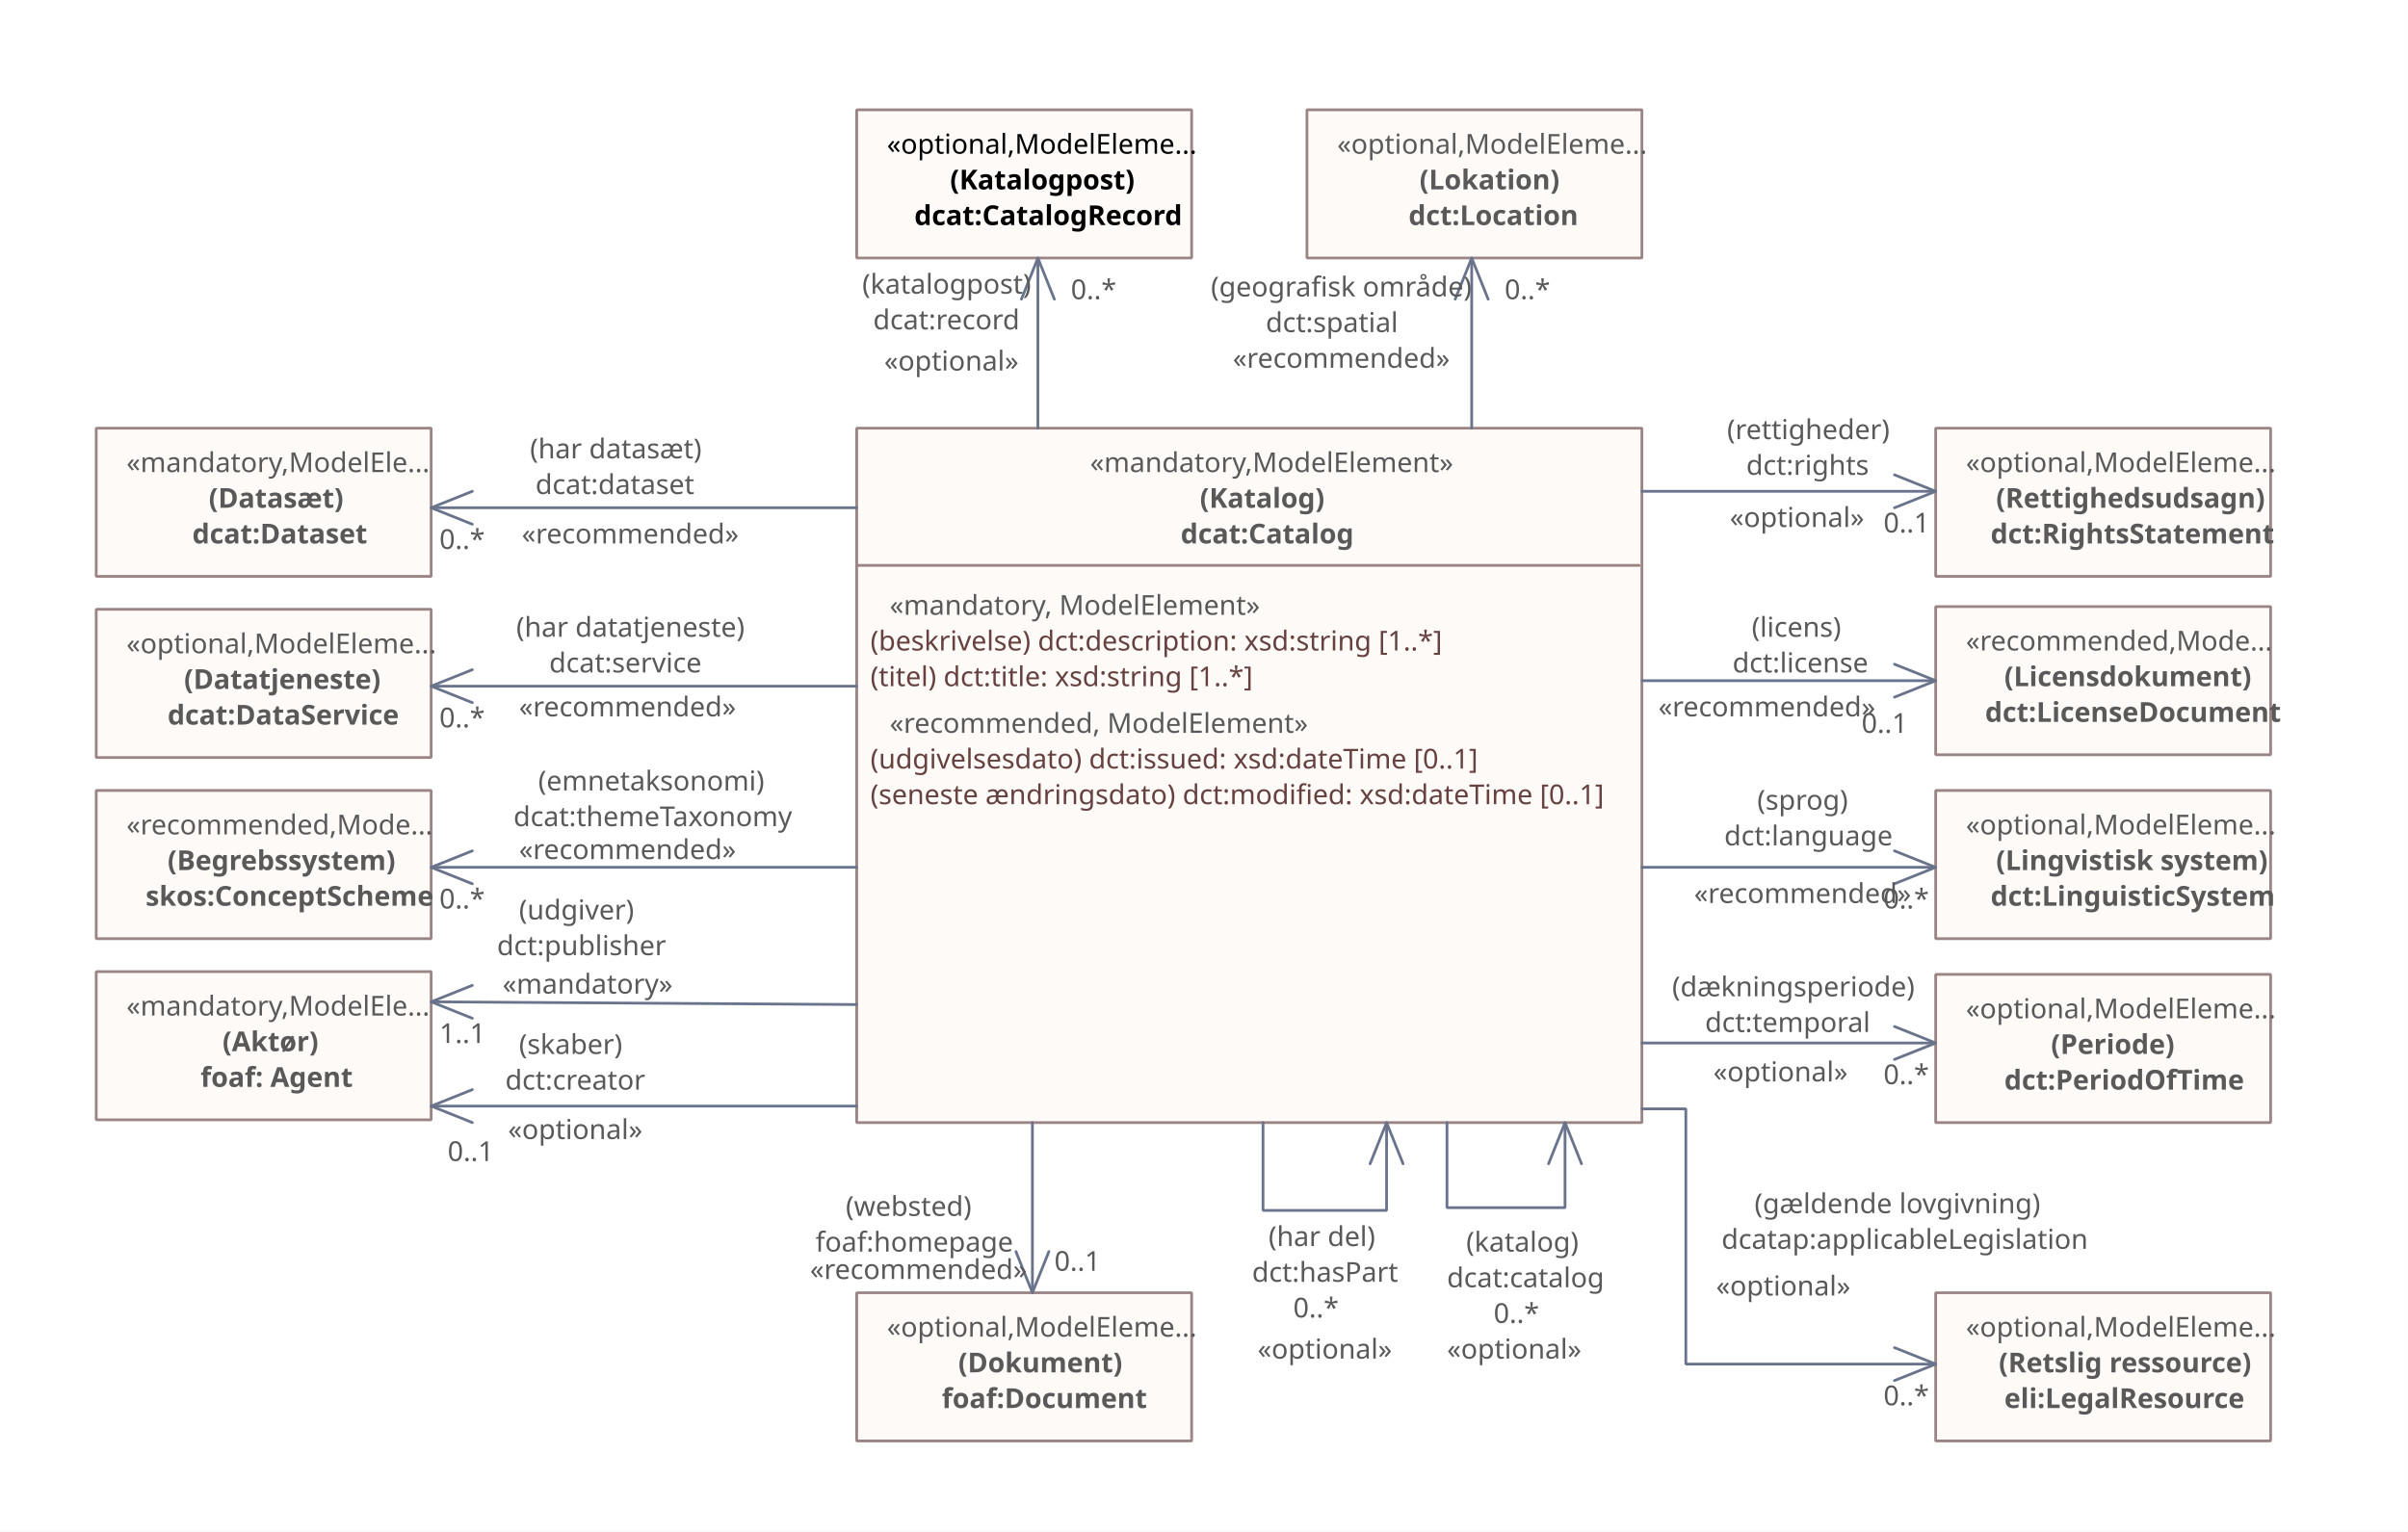
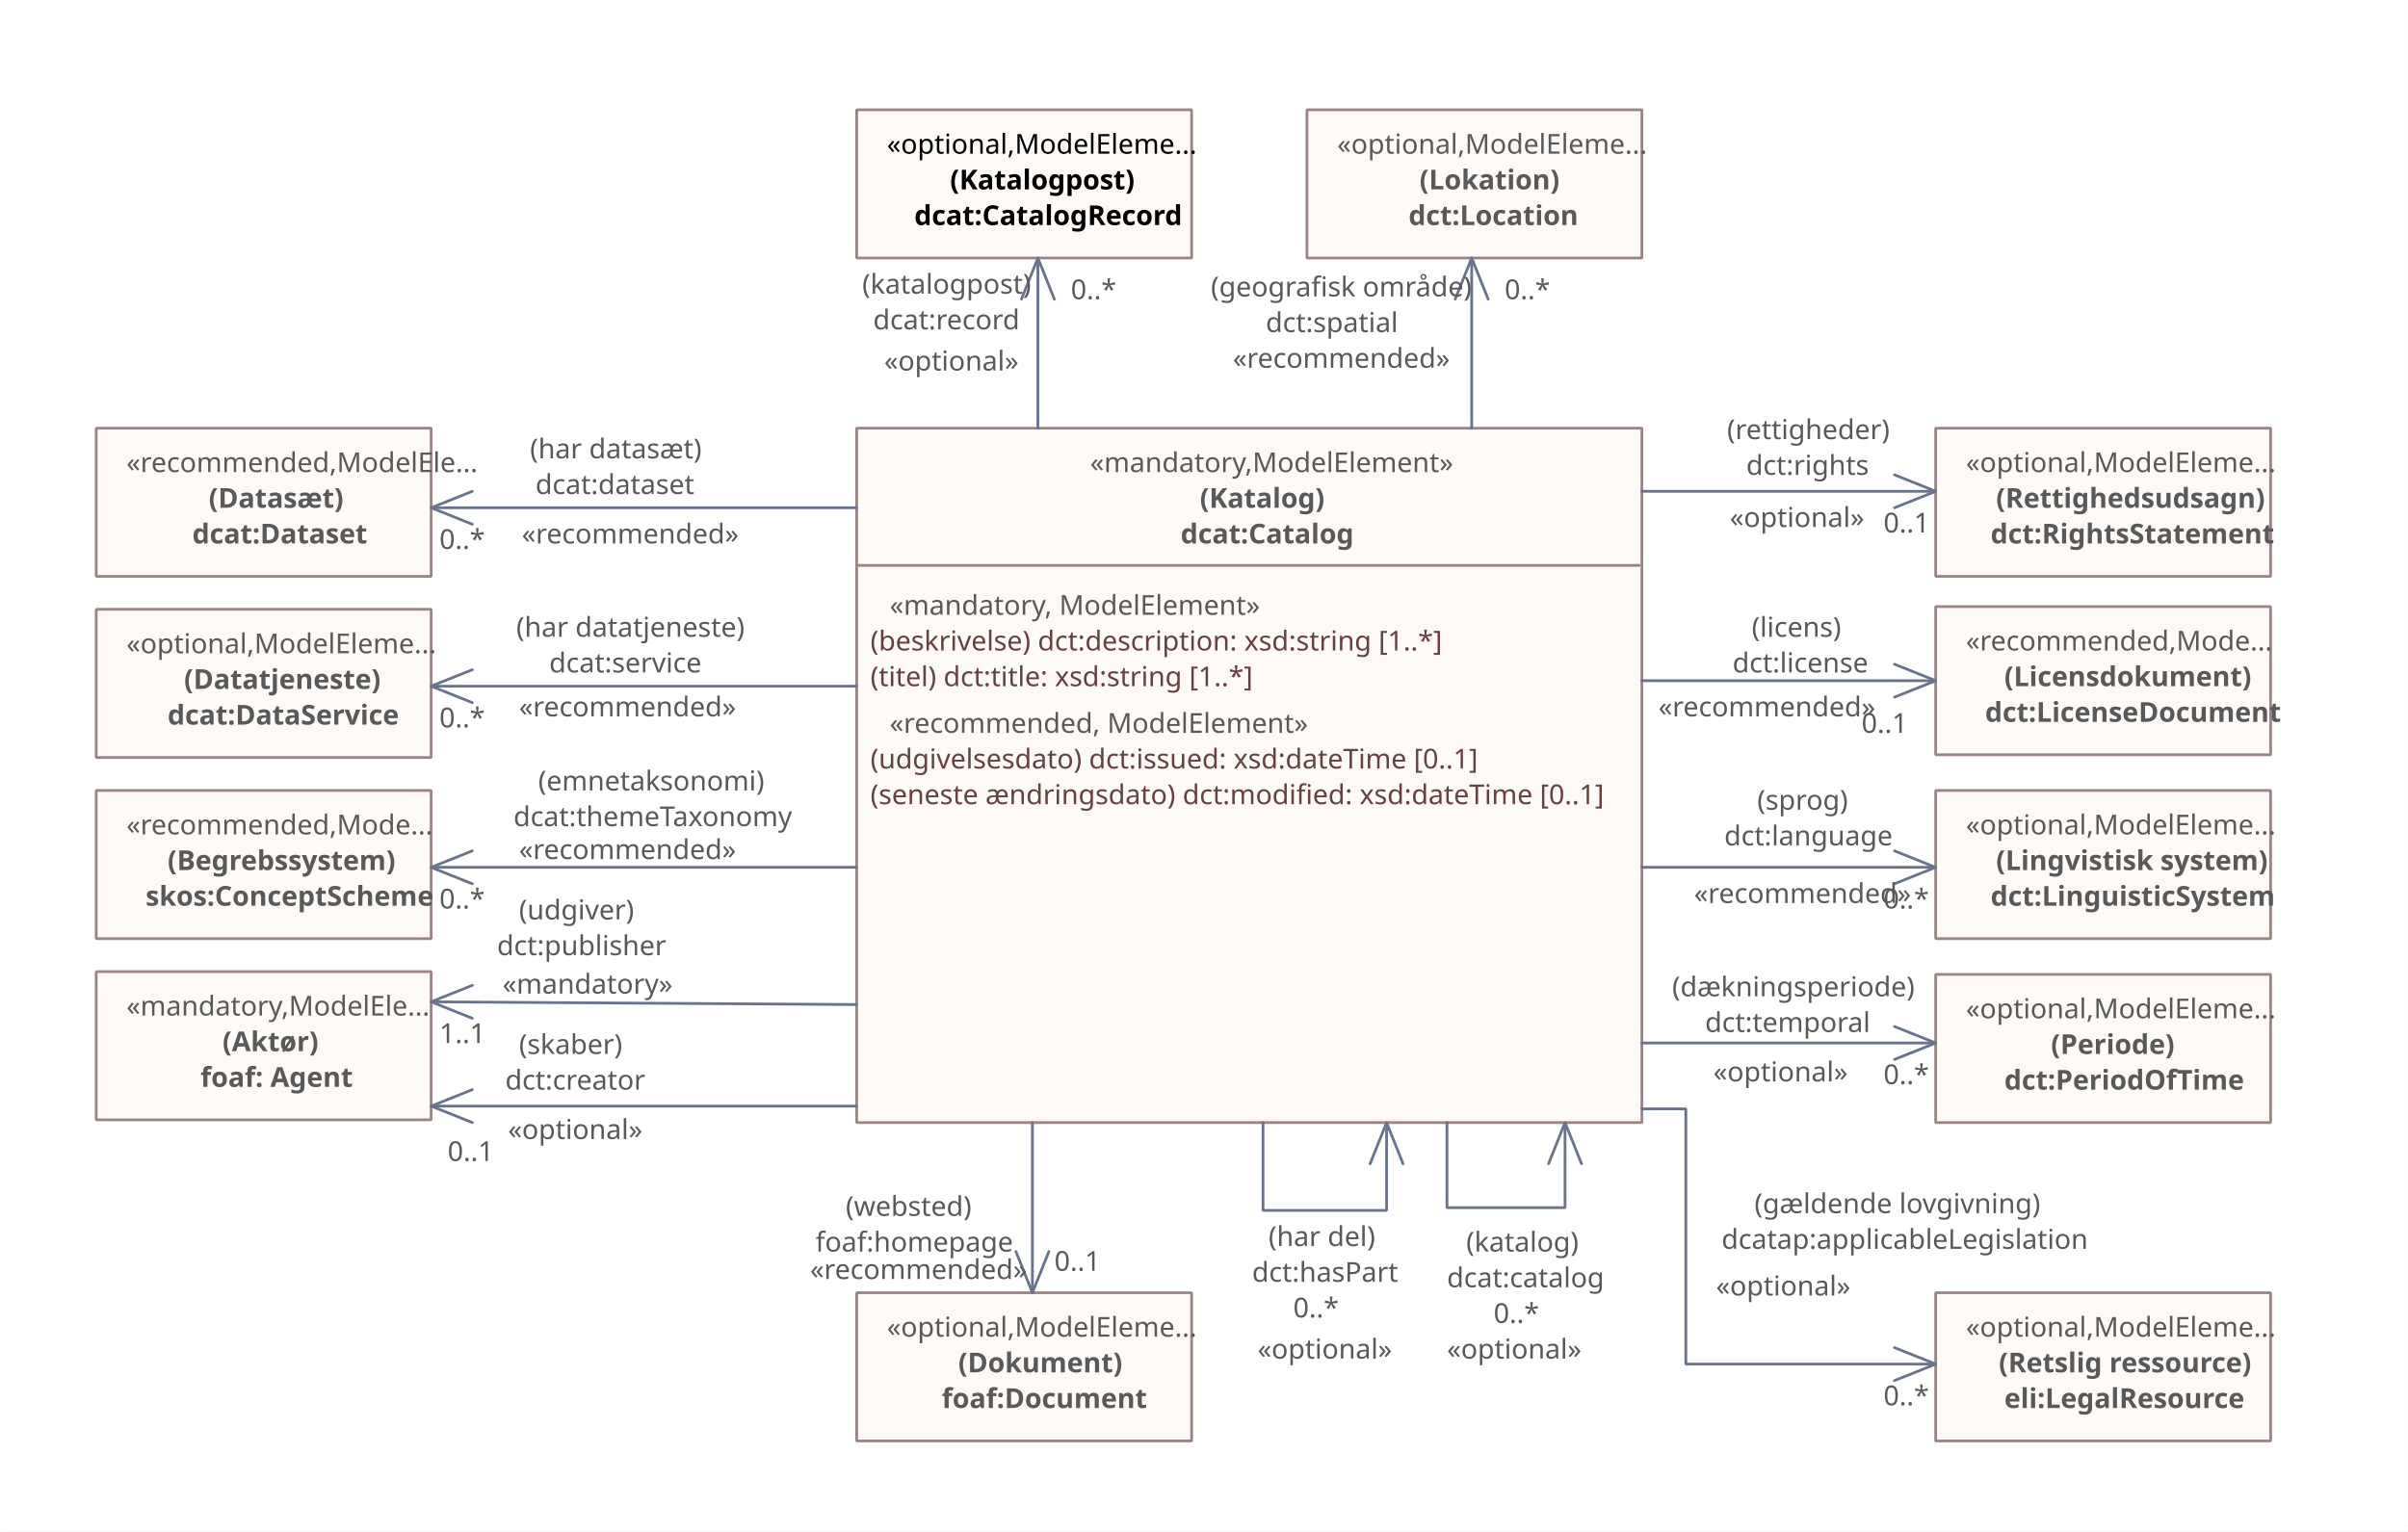
<svg xmlns="http://www.w3.org/2000/svg" width="23.20cm" height="14.76cm" viewBox="0 0 877 558">
  <g style="fill:#FFFFFF;fill-opacity:1.00;">
    <rect x="0" y="0" width="877" height="558" shape-rendering="auto" />
  </g>
  <g style="stroke-width:1;stroke-linecap:round;stroke-linejoin:bevel; fill:#FDFAF7;fill-opacity:1.00; stroke:#9A8484; stroke-opacity:1.00">
    <rect x="312" y="156" width="286" height="253" rx="0.00" shape-rendering="auto" />
  </g>
  <g style="stroke-width:1;stroke-linecap:round;stroke-linejoin:bevel; fill:#595959;fill-opacity:1.00; stroke:#000000; stroke-opacity:0.00">
    <text x="397.00" y="172.00" textLength="116" style="font-family:Calibri; font-weight:0; font-style:normal; font-size:10px; fill:#595959;fill-opacity:1.00; stroke:#000000; stroke-opacity:0.00 stroke-width:0; white-space: pre;" xml:space="preserve" transform="rotate(-0.00 397.00 172.00)">«mandatory,ModelElement»</text>
    <text x="437.00" y="185.00" textLength="36" style="font-family:Calibri; font-weight:700; font-style:normal; font-size:10px; fill:#595959;fill-opacity:1.00; stroke:#000000; stroke-opacity:0.00 stroke-width:0; white-space: pre;" xml:space="preserve" transform="rotate(-0.00 437.00 185.00)">(Katalog)</text>
    <text x="430.00" y="198.00" textLength="50" style="font-family:Calibri; font-weight:700; font-style:normal; font-size:10px; fill:#595959;fill-opacity:1.00; stroke:#000000; stroke-opacity:0.00 stroke-width:0; white-space: pre;" xml:space="preserve" transform="rotate(-0.00 430.00 198.00)">dcat:Catalog</text>
  </g>
  <g style="stroke-width:1;stroke-linecap:round;stroke-linejoin:bevel; fill:#000000;fill-opacity:0.00; stroke:#9A8484; stroke-opacity:1.00">
    <path d="M 312 206 L 597 206" shape-rendering="auto" />
  </g>
  <g style="stroke-width:1;stroke-linecap:round;stroke-linejoin:bevel; fill:#595959;fill-opacity:1.00; stroke:#000000; stroke-opacity:0.00">
    <text x="324.00" y="224.00" textLength="118" style="font-family:Calibri; font-weight:0; font-style:normal; font-size:10px; fill:#595959;fill-opacity:1.00; stroke:#000000; stroke-opacity:0.00 stroke-width:0; white-space: pre;" xml:space="preserve" transform="rotate(-0.00 324.00 224.00)">«mandatory, ModelElement»</text>
  </g>
  <g style="stroke-width:1;stroke-linecap:round;stroke-linejoin:bevel; fill:#66413F;fill-opacity:1.00; stroke:#000000; stroke-opacity:0.00">
    <text x="317.00" y="237.00" textLength="178" style="font-family:Calibri; font-weight:0; font-style:normal; font-size:10px; fill:#66413F;fill-opacity:1.00; stroke:#000000; stroke-opacity:0.00 stroke-width:0; white-space: pre;" xml:space="preserve" transform="rotate(-0.00 317.00 237.00)">(beskrivelse) dct:description: xsd:string [1..*]</text>
    <text x="317.00" y="250.00" textLength="120" style="font-family:Calibri; font-weight:0; font-style:normal; font-size:10px; fill:#66413F;fill-opacity:1.00; stroke:#000000; stroke-opacity:0.00 stroke-width:0; white-space: pre;" xml:space="preserve" transform="rotate(-0.00 317.00 250.00)">(titel) dct:title: xsd:string [1..*]</text>
  </g>
  <g style="stroke-width:1;stroke-linecap:round;stroke-linejoin:bevel; fill:#595959;fill-opacity:1.00; stroke:#000000; stroke-opacity:0.00">
    <text x="324.00" y="267.00" textLength="132" style="font-family:Calibri; font-weight:0; font-style:normal; font-size:10px; fill:#595959;fill-opacity:1.00; stroke:#000000; stroke-opacity:0.00 stroke-width:0; white-space: pre;" xml:space="preserve" transform="rotate(-0.00 324.00 267.00)">«recommended, ModelElement»</text>
  </g>
  <g style="stroke-width:1;stroke-linecap:round;stroke-linejoin:bevel; fill:#66413F;fill-opacity:1.00; stroke:#000000; stroke-opacity:0.00">
    <text x="317.00" y="280.00" textLength="191" style="font-family:Calibri; font-weight:0; font-style:normal; font-size:10px; fill:#66413F;fill-opacity:1.00; stroke:#000000; stroke-opacity:0.00 stroke-width:0; white-space: pre;" xml:space="preserve" transform="rotate(-0.00 317.00 280.00)">(udgivelsesdato) dct:issued: xsd:dateTime [0..1]</text>
    <text x="317.00" y="293.00" textLength="229" style="font-family:Calibri; font-weight:0; font-style:normal; font-size:10px; fill:#66413F;fill-opacity:1.00; stroke:#000000; stroke-opacity:0.00 stroke-width:0; white-space: pre;" xml:space="preserve" transform="rotate(-0.00 317.00 293.00)">(seneste ændringsdato) dct:modified: xsd:dateTime [0..1]</text>
  </g>
  <g style="stroke-width:1;stroke-linecap:round;stroke-linejoin:bevel; fill:#FDFAF7;fill-opacity:1.00; stroke:#9A8484; stroke-opacity:1.00">
    <rect x="705" y="355" width="122" height="54" rx="0.00" shape-rendering="auto" />
  </g>
  <g style="stroke-width:1;stroke-linecap:round;stroke-linejoin:bevel; fill:#595959;fill-opacity:1.00; stroke:#000000; stroke-opacity:0.00">
    <text x="716.00" y="371.00" textLength="100" style="font-family:Calibri; font-weight:0; font-style:normal; font-size:10px; fill:#595959;fill-opacity:1.00; stroke:#000000; stroke-opacity:0.00 stroke-width:0; white-space: pre;" xml:space="preserve" transform="rotate(-0.00 716.00 371.00)">«optional,ModelEleme...</text>
    <text x="747.00" y="384.00" textLength="37" style="font-family:Calibri; font-weight:700; font-style:normal; font-size:10px; fill:#595959;fill-opacity:1.00; stroke:#000000; stroke-opacity:0.00 stroke-width:0; white-space: pre;" xml:space="preserve" transform="rotate(-0.00 747.00 384.00)">(Periode)</text>
    <text x="730.00" y="397.00" textLength="71" style="font-family:Calibri; font-weight:700; font-style:normal; font-size:10px; fill:#595959;fill-opacity:1.00; stroke:#000000; stroke-opacity:0.00 stroke-width:0; white-space: pre;" xml:space="preserve" transform="rotate(-0.00 730.00 397.00)">dct:PeriodOfTime</text>
  </g>
  <g style="stroke-width:1;stroke-linecap:round;stroke-linejoin:bevel; fill:#FDFAF7;fill-opacity:1.00; stroke:#9A8484; stroke-opacity:1.00">
    <rect x="35" y="288" width="122" height="54" rx="0.00" shape-rendering="auto" />
  </g>
  <g style="stroke-width:1;stroke-linecap:round;stroke-linejoin:bevel; fill:#595959;fill-opacity:1.00; stroke:#000000; stroke-opacity:0.00">
    <text x="46.00" y="304.00" textLength="99" style="font-family:Calibri; font-weight:0; font-style:normal; font-size:10px; fill:#595959;fill-opacity:1.00; stroke:#000000; stroke-opacity:0.00 stroke-width:0; white-space: pre;" xml:space="preserve" transform="rotate(-0.00 46.00 304.00)">«recommended,Mode...</text>
    <text x="61.00" y="317.00" textLength="69" style="font-family:Calibri; font-weight:700; font-style:normal; font-size:10px; fill:#595959;fill-opacity:1.00; stroke:#000000; stroke-opacity:0.00 stroke-width:0; white-space: pre;" xml:space="preserve" transform="rotate(-0.00 61.00 317.00)">(Begrebssystem)</text>
    <text x="53.00" y="330.00" textLength="85" style="font-family:Calibri; font-weight:700; font-style:normal; font-size:10px; fill:#595959;fill-opacity:1.00; stroke:#000000; stroke-opacity:0.00 stroke-width:0; white-space: pre;" xml:space="preserve" transform="rotate(-0.00 53.00 330.00)">skos:ConceptScheme</text>
  </g>
  <g style="stroke-width:1;stroke-linecap:round;stroke-linejoin:bevel; fill:#FDFAF7;fill-opacity:1.00; stroke:#9A8484; stroke-opacity:1.00">
    <rect x="705" y="221" width="122" height="54" rx="0.00" shape-rendering="auto" />
  </g>
  <g style="stroke-width:1;stroke-linecap:round;stroke-linejoin:bevel; fill:#595959;fill-opacity:1.00; stroke:#000000; stroke-opacity:0.00">
    <text x="716.00" y="237.00" textLength="99" style="font-family:Calibri; font-weight:0; font-style:normal; font-size:10px; fill:#595959;fill-opacity:1.00; stroke:#000000; stroke-opacity:0.00 stroke-width:0; white-space: pre;" xml:space="preserve" transform="rotate(-0.00 716.00 237.00)">«recommended,Mode...</text>
    <text x="730.00" y="250.00" textLength="71" style="font-family:Calibri; font-weight:700; font-style:normal; font-size:10px; fill:#595959;fill-opacity:1.00; stroke:#000000; stroke-opacity:0.00 stroke-width:0; white-space: pre;" xml:space="preserve" transform="rotate(-0.00 730.00 250.00)">(Licensdokument)</text>
    <text x="723.00" y="263.00" textLength="85" style="font-family:Calibri; font-weight:700; font-style:normal; font-size:10px; fill:#595959;fill-opacity:1.00; stroke:#000000; stroke-opacity:0.00 stroke-width:0; white-space: pre;" xml:space="preserve" transform="rotate(-0.00 723.00 263.00)">dct:LicenseDocument</text>
  </g>
  <g style="stroke-width:1;stroke-linecap:round;stroke-linejoin:bevel; fill:#FDFAF7;fill-opacity:1.00; stroke:#9A8484; stroke-opacity:1.00">
    <rect x="705" y="156" width="122" height="54" rx="0.00" shape-rendering="auto" />
  </g>
  <g style="stroke-width:1;stroke-linecap:round;stroke-linejoin:bevel; fill:#595959;fill-opacity:1.00; stroke:#000000; stroke-opacity:0.00">
    <text x="716.00" y="172.00" textLength="100" style="font-family:Calibri; font-weight:0; font-style:normal; font-size:10px; fill:#595959;fill-opacity:1.00; stroke:#000000; stroke-opacity:0.00 stroke-width:0; white-space: pre;" xml:space="preserve" transform="rotate(-0.00 716.00 172.00)">«optional,ModelEleme...</text>
    <text x="727.00" y="185.00" textLength="78" style="font-family:Calibri; font-weight:700; font-style:normal; font-size:10px; fill:#595959;fill-opacity:1.00; stroke:#000000; stroke-opacity:0.00 stroke-width:0; white-space: pre;" xml:space="preserve" transform="rotate(-0.00 727.00 185.00)">(Rettighedsudsagn)</text>
    <text x="725.00" y="198.00" textLength="82" style="font-family:Calibri; font-weight:700; font-style:normal; font-size:10px; fill:#595959;fill-opacity:1.00; stroke:#000000; stroke-opacity:0.00 stroke-width:0; white-space: pre;" xml:space="preserve" transform="rotate(-0.00 725.00 198.00)">dct:RightsStatement</text>
  </g>
  <g style="stroke-width:1;stroke-linecap:round;stroke-linejoin:bevel; fill:#FDFAF7;fill-opacity:1.00; stroke:#9A8484; stroke-opacity:1.00">
    <rect x="705" y="288" width="122" height="54" rx="0.00" shape-rendering="auto" />
  </g>
  <g style="stroke-width:1;stroke-linecap:round;stroke-linejoin:bevel; fill:#595959;fill-opacity:1.00; stroke:#000000; stroke-opacity:0.00">
    <text x="716.00" y="304.00" textLength="100" style="font-family:Calibri; font-weight:0; font-style:normal; font-size:10px; fill:#595959;fill-opacity:1.00; stroke:#000000; stroke-opacity:0.00 stroke-width:0; white-space: pre;" xml:space="preserve" transform="rotate(-0.00 716.00 304.00)">«optional,ModelEleme...</text>
    <text x="727.00" y="317.00" textLength="78" style="font-family:Calibri; font-weight:700; font-style:normal; font-size:10px; fill:#595959;fill-opacity:1.00; stroke:#000000; stroke-opacity:0.00 stroke-width:0; white-space: pre;" xml:space="preserve" transform="rotate(-0.00 727.00 317.00)">(Lingvistisk system)</text>
    <text x="725.00" y="330.00" textLength="81" style="font-family:Calibri; font-weight:700; font-style:normal; font-size:10px; fill:#595959;fill-opacity:1.00; stroke:#000000; stroke-opacity:0.00 stroke-width:0; white-space: pre;" xml:space="preserve" transform="rotate(-0.00 725.00 330.00)">dct:LinguisticSystem</text>
  </g>
  <g style="stroke-width:1;stroke-linecap:round;stroke-linejoin:bevel; fill:#FDFAF7;fill-opacity:1.00; stroke:#9A8484; stroke-opacity:1.00">
    <rect x="476" y="40" width="122" height="54" rx="0.00" shape-rendering="auto" />
  </g>
  <g style="stroke-width:1;stroke-linecap:round;stroke-linejoin:bevel; fill:#595959;fill-opacity:1.00; stroke:#000000; stroke-opacity:0.00">
    <text x="487.00" y="56.00" textLength="100" style="font-family:Calibri; font-weight:0; font-style:normal; font-size:10px; fill:#595959;fill-opacity:1.00; stroke:#000000; stroke-opacity:0.00 stroke-width:0; white-space: pre;" xml:space="preserve" transform="rotate(-0.00 487.00 56.00)">«optional,ModelEleme...</text>
    <text x="517.00" y="69.00" textLength="40" style="font-family:Calibri; font-weight:700; font-style:normal; font-size:10px; fill:#595959;fill-opacity:1.00; stroke:#000000; stroke-opacity:0.00 stroke-width:0; white-space: pre;" xml:space="preserve" transform="rotate(-0.00 517.00 69.00)">(Lokation)</text>
    <text x="513.00" y="82.00" textLength="48" style="font-family:Calibri; font-weight:700; font-style:normal; font-size:10px; fill:#595959;fill-opacity:1.00; stroke:#000000; stroke-opacity:0.00 stroke-width:0; white-space: pre;" xml:space="preserve" transform="rotate(-0.00 513.00 82.00)">dct:Location</text>
  </g>
  <g style="stroke-width:1;stroke-linecap:round;stroke-linejoin:bevel; fill:#FDFAF7;fill-opacity:1.00; stroke:#9A8484; stroke-opacity:1.00">
    <rect x="35" y="354" width="122" height="54" rx="0.00" shape-rendering="auto" />
  </g>
  <g style="stroke-width:1;stroke-linecap:round;stroke-linejoin:bevel; fill:#595959;fill-opacity:1.00; stroke:#000000; stroke-opacity:0.00">
    <text x="46.00" y="370.00" textLength="99" style="font-family:Calibri; font-weight:0; font-style:normal; font-size:10px; fill:#595959;fill-opacity:1.00; stroke:#000000; stroke-opacity:0.00 stroke-width:0; white-space: pre;" xml:space="preserve" transform="rotate(-0.00 46.00 370.00)">«mandatory,ModelEle...</text>
    <text x="81.00" y="383.00" textLength="29" style="font-family:Calibri; font-weight:700; font-style:normal; font-size:10px; fill:#595959;fill-opacity:1.00; stroke:#000000; stroke-opacity:0.00 stroke-width:0; white-space: pre;" xml:space="preserve" transform="rotate(-0.00 81.00 383.00)">(Aktør)</text>
    <text x="73.00" y="396.00" textLength="45" style="font-family:Calibri; font-weight:700; font-style:normal; font-size:10px; fill:#595959;fill-opacity:1.00; stroke:#000000; stroke-opacity:0.00 stroke-width:0; white-space: pre;" xml:space="preserve" transform="rotate(-0.00 73.00 396.00)">foaf: Agent</text>
  </g>
  <g style="stroke-width:1;stroke-linecap:round;stroke-linejoin:bevel; fill:#FDFAF7;fill-opacity:1.00; stroke:#9A8484; stroke-opacity:1.00">
    <rect x="35" y="222" width="122" height="54" rx="0.00" shape-rendering="auto" />
  </g>
  <g style="stroke-width:1;stroke-linecap:round;stroke-linejoin:bevel; fill:#595959;fill-opacity:1.00; stroke:#000000; stroke-opacity:0.00">
    <text x="46.00" y="238.00" textLength="100" style="font-family:Calibri; font-weight:0; font-style:normal; font-size:10px; fill:#595959;fill-opacity:1.00; stroke:#000000; stroke-opacity:0.00 stroke-width:0; white-space: pre;" xml:space="preserve" transform="rotate(-0.00 46.00 238.00)">«optional,ModelEleme...</text>
    <text x="67.00" y="251.00" textLength="58" style="font-family:Calibri; font-weight:700; font-style:normal; font-size:10px; fill:#595959;fill-opacity:1.00; stroke:#000000; stroke-opacity:0.00 stroke-width:0; white-space: pre;" xml:space="preserve" transform="rotate(-0.00 67.00 251.00)">(Datatjeneste)</text>
    <text x="61.00" y="264.00" textLength="69" style="font-family:Calibri; font-weight:700; font-style:normal; font-size:10px; fill:#595959;fill-opacity:1.00; stroke:#000000; stroke-opacity:0.00 stroke-width:0; white-space: pre;" xml:space="preserve" transform="rotate(-0.00 61.00 264.00)">dcat:DataService</text>
  </g>
  <g style="stroke-width:1;stroke-linecap:round;stroke-linejoin:bevel; fill:#FDFAF7;fill-opacity:1.00; stroke:#9A8484; stroke-opacity:1.00">
    <rect x="35" y="156" width="122" height="54" rx="0.00" shape-rendering="auto" />
  </g>
  <g style="stroke-width:1;stroke-linecap:round;stroke-linejoin:bevel; fill:#595959;fill-opacity:1.00; stroke:#000000; stroke-opacity:0.00">
-     <text x="46.00" y="172.00" textLength="99" style="font-family:Calibri; font-weight:0; font-style:normal; font-size:10px; fill:#595959;fill-opacity:1.00; stroke:#000000; stroke-opacity:0.00 stroke-width:0; white-space: pre;" xml:space="preserve" transform="rotate(-0.00 46.00 172.00)">«mandatory,ModelEle...</text>
+     <text x="46.00" y="172.00" textLength="99" style="font-family:Calibri; font-weight:0; font-style:normal; font-size:10px; fill:#595959;fill-opacity:1.00; stroke:#000000; stroke-opacity:0.00 stroke-width:0; white-space: pre;" xml:space="preserve" transform="rotate(-0.00 46.00 172.00)">«recommended,ModelEle...</text>
    <text x="76.00" y="185.00" textLength="40" style="font-family:Calibri; font-weight:700; font-style:normal; font-size:10px; fill:#595959;fill-opacity:1.00; stroke:#000000; stroke-opacity:0.00 stroke-width:0; white-space: pre;" xml:space="preserve" transform="rotate(-0.00 76.00 185.00)">(Datasæt)</text>
    <text x="70.00" y="198.00" textLength="51" style="font-family:Calibri; font-weight:700; font-style:normal; font-size:10px; fill:#595959;fill-opacity:1.00; stroke:#000000; stroke-opacity:0.00 stroke-width:0; white-space: pre;" xml:space="preserve" transform="rotate(-0.00 70.00 198.00)">dcat:Dataset</text>
  </g>
  <g style="stroke-width:1;stroke-linecap:round;stroke-linejoin:bevel; fill:#FDFAF7;fill-opacity:1.00; stroke:#9A8484; stroke-opacity:1.00">
    <rect x="312" y="40" width="122" height="54" rx="0.00" shape-rendering="auto" />
  </g>
  <g style="stroke-width:1;stroke-linecap:round;stroke-linejoin:bevel; fill:#000000;fill-opacity:1.00; stroke:#000000; stroke-opacity:0.00">
    <text x="323.00" y="56.00" textLength="100" style="font-family:Calibri; font-weight:0; font-style:normal; font-size:10px; fill:#000000;fill-opacity:1.00; stroke:#000000; stroke-opacity:0.00 stroke-width:0; white-space: pre;" xml:space="preserve" transform="rotate(-0.00 323.00 56.00)">«optional,ModelEleme...</text>
    <text x="346.00" y="69.00" textLength="53" style="font-family:Calibri; font-weight:700; font-style:normal; font-size:10px; fill:#000000;fill-opacity:1.00; stroke:#000000; stroke-opacity:0.00 stroke-width:0; white-space: pre;" xml:space="preserve" transform="rotate(-0.00 346.00 69.00)">(Katalogpost)</text>
    <text x="333.00" y="82.00" textLength="79" style="font-family:Calibri; font-weight:700; font-style:normal; font-size:10px; fill:#000000;fill-opacity:1.00; stroke:#000000; stroke-opacity:0.00 stroke-width:0; white-space: pre;" xml:space="preserve" transform="rotate(-0.00 333.00 82.00)">dcat:CatalogRecord</text>
  </g>
  <g style="stroke-width:1;stroke-linecap:round;stroke-linejoin:bevel; fill:#FDFAF7;fill-opacity:1.00; stroke:#9A8484; stroke-opacity:1.00">
    <rect x="705" y="471" width="122" height="54" rx="0.00" shape-rendering="auto" />
  </g>
  <g style="stroke-width:1;stroke-linecap:round;stroke-linejoin:bevel; fill:#595959;fill-opacity:1.00; stroke:#000000; stroke-opacity:0.00">
    <text x="716.00" y="487.00" textLength="100" style="font-family:Calibri; font-weight:0; font-style:normal; font-size:10px; fill:#595959;fill-opacity:1.00; stroke:#000000; stroke-opacity:0.00 stroke-width:0; white-space: pre;" xml:space="preserve" transform="rotate(-0.00 716.00 487.00)">«optional,ModelEleme...</text>
    <text x="728.00" y="500.00" textLength="75" style="font-family:Calibri; font-weight:700; font-style:normal; font-size:10px; fill:#595959;fill-opacity:1.00; stroke:#000000; stroke-opacity:0.00 stroke-width:0; white-space: pre;" xml:space="preserve" transform="rotate(-0.00 728.00 500.00)">(Retslig ressource)</text>
    <text x="730.00" y="513.00" textLength="71" style="font-family:Calibri; font-weight:700; font-style:normal; font-size:10px; fill:#595959;fill-opacity:1.00; stroke:#000000; stroke-opacity:0.00 stroke-width:0; white-space: pre;" xml:space="preserve" transform="rotate(-0.00 730.00 513.00)">eli:LegalResource</text>
  </g>
  <g style="stroke-width:1;stroke-linecap:round;stroke-linejoin:bevel; fill:#FDFAF7;fill-opacity:1.00; stroke:#9A8484; stroke-opacity:1.00">
    <rect x="312" y="471" width="122" height="54" rx="0.00" shape-rendering="auto" />
  </g>
  <g style="stroke-width:1;stroke-linecap:round;stroke-linejoin:bevel; fill:#595959;fill-opacity:1.00; stroke:#000000; stroke-opacity:0.00">
    <text x="323.00" y="487.00" textLength="100" style="font-family:Calibri; font-weight:0; font-style:normal; font-size:10px; fill:#595959;fill-opacity:1.00; stroke:#000000; stroke-opacity:0.00 stroke-width:0; white-space: pre;" xml:space="preserve" transform="rotate(-0.00 323.00 487.00)">«optional,ModelEleme...</text>
    <text x="349.00" y="500.00" textLength="48" style="font-family:Calibri; font-weight:700; font-style:normal; font-size:10px; fill:#595959;fill-opacity:1.00; stroke:#000000; stroke-opacity:0.00 stroke-width:0; white-space: pre;" xml:space="preserve" transform="rotate(-0.00 349.00 500.00)">(Dokument)</text>
    <text x="343.00" y="513.00" textLength="60" style="font-family:Calibri; font-weight:700; font-style:normal; font-size:10px; fill:#595959;fill-opacity:1.00; stroke:#000000; stroke-opacity:0.00 stroke-width:0; white-space: pre;" xml:space="preserve" transform="rotate(-0.00 343.00 513.00)">foaf:Document</text>
  </g>
  <g style="stroke-width:1;stroke-linecap:round;stroke-linejoin:bevel; fill:#000000;fill-opacity:0.00; stroke:#69738C; stroke-opacity:1.00">
    <path d="M 536 156 L 536 94" shape-rendering="auto" />
    <path d="M 542 109 L 536 94 L 530 109" shape-rendering="auto" />
    <path d="M 312 403 L 157 403" shape-rendering="auto" />
    <path d="M 172 397 L 157 403 L 172 409" shape-rendering="auto" />
    <path d="M 598 248 L 705 248" shape-rendering="auto" />
    <path d="M 690 254 L 705 248 L 690 242" shape-rendering="auto" />
    <path d="M 312 185 L 157 185" shape-rendering="auto" />
    <path d="M 172 179 L 157 185 L 172 191" shape-rendering="auto" />
    <path d="M 378 156 L 378 94" shape-rendering="auto" />
    <path d="M 384 109 L 378 94 L 372 109" shape-rendering="auto" />
    <path d="M 312 250 L 157 250" shape-rendering="auto" />
    <path d="M 172 244 L 157 250 L 172 256" shape-rendering="auto" />
    <path d="M 312 316 L 157 316" shape-rendering="auto" />
    <path d="M 172 310 L 157 316 L 172 322" shape-rendering="auto" />
    <path d="M 312 366 L 157 365" shape-rendering="auto" />
    <path d="M 172 359 L 157 365 L 172 371" shape-rendering="auto" />
    <path d="M 598 179 L 705 179" shape-rendering="auto" />
    <path d="M 690 185 L 705 179 L 690 173" shape-rendering="auto" />
    <path d="M 527 409 L 527 440 L 570 440 L 570 409" shape-rendering="auto" />
    <path d="M 576 424 L 570 409 L 564 424" shape-rendering="auto" />
    <path d="M 598 316 L 705 316" shape-rendering="auto" />
    <path d="M 690 322 L 705 316 L 690 310" shape-rendering="auto" />
    <path d="M 460 409 L 460 441 L 505 441 L 505 409" shape-rendering="auto" />
    <path d="M 511 424 L 505 409 L 499 424" shape-rendering="auto" />
    <path d="M 598 380 L 705 380" shape-rendering="auto" />
    <path d="M 690 386 L 705 380 L 690 374" shape-rendering="auto" />
    <path d="M 598 404 L 614 404 L 614 497 L 705 497" shape-rendering="auto" />
    <path d="M 690 503 L 705 497 L 690 491" shape-rendering="auto" />
    <path d="M 376 409 L 376 471" shape-rendering="auto" />
    <path d="M 370 456 L 376 471 L 382 456" shape-rendering="auto" />
  </g>
  <g style="stroke-width:1;stroke-linecap:round;stroke-linejoin:bevel; fill:#595959;fill-opacity:1.00; stroke:#000000; stroke-opacity:0.00">
    <text x="527.00" y="495.00" textLength="42" style="font-family:Calibri; font-weight:0; font-style:normal; font-size:10px; fill:#595959;fill-opacity:1.00; stroke:#000000; stroke-opacity:0.00 stroke-width:0; white-space: pre;" xml:space="preserve" transform="rotate(-0.00 527.00 495.00)">«optional»</text>
    <text x="534.00" y="456.00" textLength="36" style="font-family:Calibri; font-weight:0; font-style:normal; font-size:10px; fill:#595959;fill-opacity:1.00; stroke:#000000; stroke-opacity:0.00 stroke-width:0; white-space: pre;" xml:space="preserve" transform="rotate(-0.00 534.00 456.00)">(katalog)</text>
    <text x="527.00" y="469.00" textLength="49" style="font-family:Calibri; font-weight:0; font-style:normal; font-size:10px; fill:#595959;fill-opacity:1.00; stroke:#000000; stroke-opacity:0.00 stroke-width:0; white-space: pre;" xml:space="preserve" transform="rotate(-0.00 527.00 469.00)">dcat:catalog</text>
    <text x="544.00" y="482.00" textLength="16" style="font-family:Calibri; font-weight:0; font-style:normal; font-size:10px; fill:#595959;fill-opacity:1.00; stroke:#000000; stroke-opacity:0.00 stroke-width:0; white-space: pre;" xml:space="preserve" transform="rotate(-0.00 544.00 482.00)">0..*</text>
    <text x="185.00" y="415.00" textLength="42" style="font-family:Calibri; font-weight:0; font-style:normal; font-size:10px; fill:#595959;fill-opacity:1.00; stroke:#000000; stroke-opacity:0.00 stroke-width:0; white-space: pre;" xml:space="preserve" transform="rotate(-0.00 185.00 415.00)">«optional»</text>
    <text x="189.00" y="384.00" textLength="33" style="font-family:Calibri; font-weight:0; font-style:normal; font-size:10px; fill:#595959;fill-opacity:1.00; stroke:#000000; stroke-opacity:0.00 stroke-width:0; white-space: pre;" xml:space="preserve" transform="rotate(-0.00 189.00 384.00)">(skaber)</text>
    <text x="184.00" y="397.00" textLength="43" style="font-family:Calibri; font-weight:0; font-style:normal; font-size:10px; fill:#595959;fill-opacity:1.00; stroke:#000000; stroke-opacity:0.00 stroke-width:0; white-space: pre;" xml:space="preserve" transform="rotate(-0.00 184.00 397.00)">dct:creator</text>
    <text x="163.00" y="423.00" textLength="16" style="font-family:Calibri; font-weight:0; font-style:normal; font-size:10px; fill:#595959;fill-opacity:1.00; stroke:#000000; stroke-opacity:0.00 stroke-width:0; white-space: pre;" xml:space="preserve" transform="rotate(-0.00 163.00 423.00)">0..1</text>
    <text x="322.00" y="135.00" textLength="42" style="font-family:Calibri; font-weight:0; font-style:normal; font-size:10px; fill:#595959;fill-opacity:1.00; stroke:#000000; stroke-opacity:0.00 stroke-width:0; white-space: pre;" xml:space="preserve" transform="rotate(-0.00 322.00 135.00)">«optional»</text>
    <text x="314.00" y="107.00" textLength="53" style="font-family:Calibri; font-weight:0; font-style:normal; font-size:10px; fill:#595959;fill-opacity:1.00; stroke:#000000; stroke-opacity:0.00 stroke-width:0; white-space: pre;" xml:space="preserve" transform="rotate(-0.00 314.00 107.00)">(katalogpost)</text>
    <text x="318.00" y="120.00" textLength="45" style="font-family:Calibri; font-weight:0; font-style:normal; font-size:10px; fill:#595959;fill-opacity:1.00; stroke:#000000; stroke-opacity:0.00 stroke-width:0; white-space: pre;" xml:space="preserve" transform="rotate(-0.00 318.00 120.00)">dcat:record</text>
    <text x="390.00" y="109.00" textLength="16" style="font-family:Calibri; font-weight:0; font-style:normal; font-size:10px; fill:#595959;fill-opacity:1.00; stroke:#000000; stroke-opacity:0.00 stroke-width:0; white-space: pre;" xml:space="preserve" transform="rotate(-0.00 390.00 109.00)">0..*</text>
    <text x="458.00" y="495.00" textLength="42" style="font-family:Calibri; font-weight:0; font-style:normal; font-size:10px; fill:#595959;fill-opacity:1.00; stroke:#000000; stroke-opacity:0.00 stroke-width:0; white-space: pre;" xml:space="preserve" transform="rotate(-0.00 458.00 495.00)">«optional»</text>
    <text x="462.00" y="454.00" textLength="33" style="font-family:Calibri; font-weight:0; font-style:normal; font-size:10px; fill:#595959;fill-opacity:1.00; stroke:#000000; stroke-opacity:0.00 stroke-width:0; white-space: pre;" xml:space="preserve" transform="rotate(-0.00 462.00 454.00)">(har del)</text>
    <text x="456.00" y="467.00" textLength="45" style="font-family:Calibri; font-weight:0; font-style:normal; font-size:10px; fill:#595959;fill-opacity:1.00; stroke:#000000; stroke-opacity:0.00 stroke-width:0; white-space: pre;" xml:space="preserve" transform="rotate(-0.00 456.00 467.00)">dct:hasPart</text>
    <text x="471.00" y="480.00" textLength="16" style="font-family:Calibri; font-weight:0; font-style:normal; font-size:10px; fill:#595959;fill-opacity:1.00; stroke:#000000; stroke-opacity:0.00 stroke-width:0; white-space: pre;" xml:space="preserve" transform="rotate(-0.00 471.00 480.00)">0..*</text>
    <text x="449.00" y="134.00" textLength="68" style="font-family:Calibri; font-weight:0; font-style:normal; font-size:10px; fill:#595959;fill-opacity:1.00; stroke:#000000; stroke-opacity:0.00 stroke-width:0; white-space: pre;" xml:space="preserve" transform="rotate(-0.00 449.00 134.00)">«recommended»</text>
    <text x="441.00" y="108.00" textLength="81" style="font-family:Calibri; font-weight:0; font-style:normal; font-size:10px; fill:#595959;fill-opacity:1.00; stroke:#000000; stroke-opacity:0.00 stroke-width:0; white-space: pre;" xml:space="preserve" transform="rotate(-0.00 441.00 108.00)">(geografisk område)</text>
    <text x="461.00" y="121.00" textLength="41" style="font-family:Calibri; font-weight:0; font-style:normal; font-size:10px; fill:#595959;fill-opacity:1.00; stroke:#000000; stroke-opacity:0.00 stroke-width:0; white-space: pre;" xml:space="preserve" transform="rotate(-0.00 461.00 121.00)">dct:spatial</text>
    <text x="548.00" y="109.00" textLength="16" style="font-family:Calibri; font-weight:0; font-style:normal; font-size:10px; fill:#595959;fill-opacity:1.00; stroke:#000000; stroke-opacity:0.00 stroke-width:0; white-space: pre;" xml:space="preserve" transform="rotate(-0.00 548.00 109.00)">0..*</text>
    <text x="625.00" y="472.00" textLength="42" style="font-family:Calibri; font-weight:0; font-style:normal; font-size:10px; fill:#595959;fill-opacity:1.00; stroke:#000000; stroke-opacity:0.00 stroke-width:0; white-space: pre;" xml:space="preserve" transform="rotate(-0.00 625.00 472.00)">«optional»</text>
    <text x="639.00" y="442.00" textLength="89" style="font-family:Calibri; font-weight:0; font-style:normal; font-size:10px; fill:#595959;fill-opacity:1.00; stroke:#000000; stroke-opacity:0.00 stroke-width:0; white-space: pre;" xml:space="preserve" transform="rotate(-0.00 639.00 442.00)">(gældende lovgivning)</text>
    <text x="627.00" y="455.00" textLength="112" style="font-family:Calibri; font-weight:0; font-style:normal; font-size:10px; fill:#595959;fill-opacity:1.00; stroke:#000000; stroke-opacity:0.00 stroke-width:0; white-space: pre;" xml:space="preserve" transform="rotate(-0.00 627.00 455.00)">dcatap:applicableLegislation</text>
    <text x="686.00" y="512.00" textLength="16" style="font-family:Calibri; font-weight:0; font-style:normal; font-size:10px; fill:#595959;fill-opacity:1.00; stroke:#000000; stroke-opacity:0.00 stroke-width:0; white-space: pre;" xml:space="preserve" transform="rotate(-0.00 686.00 512.00)">0..*</text>
    <text x="189.00" y="261.00" textLength="68" style="font-family:Calibri; font-weight:0; font-style:normal; font-size:10px; fill:#595959;fill-opacity:1.00; stroke:#000000; stroke-opacity:0.00 stroke-width:0; white-space: pre;" xml:space="preserve" transform="rotate(-0.00 189.00 261.00)">«recommended»</text>
    <text x="188.00" y="232.00" textLength="71" style="font-family:Calibri; font-weight:0; font-style:normal; font-size:10px; fill:#595959;fill-opacity:1.00; stroke:#000000; stroke-opacity:0.00 stroke-width:0; white-space: pre;" xml:space="preserve" transform="rotate(-0.00 188.00 232.00)">(har datatjeneste)</text>
    <text x="200.00" y="245.00" textLength="48" style="font-family:Calibri; font-weight:0; font-style:normal; font-size:10px; fill:#595959;fill-opacity:1.00; stroke:#000000; stroke-opacity:0.00 stroke-width:0; white-space: pre;" xml:space="preserve" transform="rotate(-0.00 200.00 245.00)">dcat:service</text>
    <text x="160.00" y="265.00" textLength="16" style="font-family:Calibri; font-weight:0; font-style:normal; font-size:10px; fill:#595959;fill-opacity:1.00; stroke:#000000; stroke-opacity:0.00 stroke-width:0; white-space: pre;" xml:space="preserve" transform="rotate(-0.00 160.00 265.00)">0..*</text>
    <text x="630.00" y="192.00" textLength="42" style="font-family:Calibri; font-weight:0; font-style:normal; font-size:10px; fill:#595959;fill-opacity:1.00; stroke:#000000; stroke-opacity:0.00 stroke-width:0; white-space: pre;" xml:space="preserve" transform="rotate(-0.00 630.00 192.00)">«optional»</text>
    <text x="629.00" y="160.00" textLength="50" style="font-family:Calibri; font-weight:0; font-style:normal; font-size:10px; fill:#595959;fill-opacity:1.00; stroke:#000000; stroke-opacity:0.00 stroke-width:0; white-space: pre;" xml:space="preserve" transform="rotate(-0.00 629.00 160.00)">(rettigheder)</text>
    <text x="636.00" y="173.00" textLength="37" style="font-family:Calibri; font-weight:0; font-style:normal; font-size:10px; fill:#595959;fill-opacity:1.00; stroke:#000000; stroke-opacity:0.00 stroke-width:0; white-space: pre;" xml:space="preserve" transform="rotate(-0.00 636.00 173.00)">dct:rights</text>
    <text x="686.00" y="194.00" textLength="16" style="font-family:Calibri; font-weight:0; font-style:normal; font-size:10px; fill:#595959;fill-opacity:1.00; stroke:#000000; stroke-opacity:0.00 stroke-width:0; white-space: pre;" xml:space="preserve" transform="rotate(-0.00 686.00 194.00)">0..1</text>
    <text x="190.00" y="198.00" textLength="68" style="font-family:Calibri; font-weight:0; font-style:normal; font-size:10px; fill:#595959;fill-opacity:1.00; stroke:#000000; stroke-opacity:0.00 stroke-width:0; white-space: pre;" xml:space="preserve" transform="rotate(-0.00 190.00 198.00)">«recommended»</text>
    <text x="193.00" y="167.00" textLength="54" style="font-family:Calibri; font-weight:0; font-style:normal; font-size:10px; fill:#595959;fill-opacity:1.00; stroke:#000000; stroke-opacity:0.00 stroke-width:0; white-space: pre;" xml:space="preserve" transform="rotate(-0.00 193.00 167.00)">(har datasæt)</text>
    <text x="195.00" y="180.00" textLength="50" style="font-family:Calibri; font-weight:0; font-style:normal; font-size:10px; fill:#595959;fill-opacity:1.00; stroke:#000000; stroke-opacity:0.00 stroke-width:0; white-space: pre;" xml:space="preserve" transform="rotate(-0.00 195.00 180.00)">dcat:dataset</text>
    <text x="160.00" y="200.00" textLength="16" style="font-family:Calibri; font-weight:0; font-style:normal; font-size:10px; fill:#595959;fill-opacity:1.00; stroke:#000000; stroke-opacity:0.00 stroke-width:0; white-space: pre;" xml:space="preserve" transform="rotate(-0.00 160.00 200.00)">0..*</text>
    <text x="617.00" y="329.00" textLength="68" style="font-family:Calibri; font-weight:0; font-style:normal; font-size:10px; fill:#595959;fill-opacity:1.00; stroke:#000000; stroke-opacity:0.00 stroke-width:0; white-space: pre;" xml:space="preserve" transform="rotate(-0.00 617.00 329.00)">«recommended»</text>
    <text x="640.00" y="295.00" textLength="28" style="font-family:Calibri; font-weight:0; font-style:normal; font-size:10px; fill:#595959;fill-opacity:1.00; stroke:#000000; stroke-opacity:0.00 stroke-width:0; white-space: pre;" xml:space="preserve" transform="rotate(-0.00 640.00 295.00)">(sprog)</text>
    <text x="628.00" y="308.00" textLength="52" style="font-family:Calibri; font-weight:0; font-style:normal; font-size:10px; fill:#595959;fill-opacity:1.00; stroke:#000000; stroke-opacity:0.00 stroke-width:0; white-space: pre;" xml:space="preserve" transform="rotate(-0.00 628.00 308.00)">dct:language</text>
    <text x="686.00" y="331.00" textLength="16" style="font-family:Calibri; font-weight:0; font-style:normal; font-size:10px; fill:#595959;fill-opacity:1.00; stroke:#000000; stroke-opacity:0.00 stroke-width:0; white-space: pre;" xml:space="preserve" transform="rotate(-0.00 686.00 331.00)">0..*</text>
    <text x="624.00" y="394.00" textLength="42" style="font-family:Calibri; font-weight:0; font-style:normal; font-size:10px; fill:#595959;fill-opacity:1.00; stroke:#000000; stroke-opacity:0.00 stroke-width:0; white-space: pre;" xml:space="preserve" transform="rotate(-0.00 624.00 394.00)">«optional»</text>
    <text x="609.00" y="363.00" textLength="75" style="font-family:Calibri; font-weight:0; font-style:normal; font-size:10px; fill:#595959;fill-opacity:1.00; stroke:#000000; stroke-opacity:0.00 stroke-width:0; white-space: pre;" xml:space="preserve" transform="rotate(-0.00 609.00 363.00)">(dækningsperiode)</text>
    <text x="621.00" y="376.00" textLength="51" style="font-family:Calibri; font-weight:0; font-style:normal; font-size:10px; fill:#595959;fill-opacity:1.00; stroke:#000000; stroke-opacity:0.00 stroke-width:0; white-space: pre;" xml:space="preserve" transform="rotate(-0.00 621.00 376.00)">dct:temporal</text>
    <text x="686.00" y="395.00" textLength="16" style="font-family:Calibri; font-weight:0; font-style:normal; font-size:10px; fill:#595959;fill-opacity:1.00; stroke:#000000; stroke-opacity:0.00 stroke-width:0; white-space: pre;" xml:space="preserve" transform="rotate(-0.00 686.00 395.00)">0..*</text>
    <text x="189.00" y="313.00" textLength="68" style="font-family:Calibri; font-weight:0; font-style:normal; font-size:10px; fill:#595959;fill-opacity:1.00; stroke:#000000; stroke-opacity:0.00 stroke-width:0; white-space: pre;" xml:space="preserve" transform="rotate(-0.00 189.00 313.00)">«recommended»</text>
    <text x="196.00" y="288.00" textLength="71" style="font-family:Calibri; font-weight:0; font-style:normal; font-size:10px; fill:#595959;fill-opacity:1.00; stroke:#000000; stroke-opacity:0.00 stroke-width:0; white-space: pre;" xml:space="preserve" transform="rotate(-0.00 196.00 288.00)">(emnetaksonomi)</text>
    <text x="187.00" y="301.00" textLength="88" style="font-family:Calibri; font-weight:0; font-style:normal; font-size:10px; fill:#595959;fill-opacity:1.00; stroke:#000000; stroke-opacity:0.00 stroke-width:0; white-space: pre;" xml:space="preserve" transform="rotate(-0.00 187.00 301.00)">dcat:themeTaxonomy</text>
    <text x="160.00" y="331.00" textLength="16" style="font-family:Calibri; font-weight:0; font-style:normal; font-size:10px; fill:#595959;fill-opacity:1.00; stroke:#000000; stroke-opacity:0.00 stroke-width:0; white-space: pre;" xml:space="preserve" transform="rotate(-0.00 160.00 331.00)">0..*</text>
    <text x="183.00" y="362.00" textLength="54" style="font-family:Calibri; font-weight:0; font-style:normal; font-size:10px; fill:#595959;fill-opacity:1.00; stroke:#000000; stroke-opacity:0.00 stroke-width:0; white-space: pre;" xml:space="preserve" transform="rotate(-0.00 183.00 362.00)">«mandatory»</text>
    <text x="189.00" y="335.00" textLength="36" style="font-family:Calibri; font-weight:0; font-style:normal; font-size:10px; fill:#595959;fill-opacity:1.00; stroke:#000000; stroke-opacity:0.00 stroke-width:0; white-space: pre;" xml:space="preserve" transform="rotate(-0.00 189.00 335.00)">(udgiver)</text>
    <text x="181.00" y="348.00" textLength="51" style="font-family:Calibri; font-weight:0; font-style:normal; font-size:10px; fill:#595959;fill-opacity:1.00; stroke:#000000; stroke-opacity:0.00 stroke-width:0; white-space: pre;" xml:space="preserve" transform="rotate(-0.00 181.00 348.00)">dct:publisher</text>
    <text x="160.00" y="380.00" textLength="16" style="font-family:Calibri; font-weight:0; font-style:normal; font-size:10px; fill:#595959;fill-opacity:1.00; stroke:#000000; stroke-opacity:0.00 stroke-width:0; white-space: pre;" xml:space="preserve" transform="rotate(-0.00 160.00 380.00)">1..1</text>
    <text x="604.00" y="261.00" textLength="68" style="font-family:Calibri; font-weight:0; font-style:normal; font-size:10px; fill:#595959;fill-opacity:1.00; stroke:#000000; stroke-opacity:0.00 stroke-width:0; white-space: pre;" xml:space="preserve" transform="rotate(-0.00 604.00 261.00)">«recommended»</text>
    <text x="638.00" y="232.00" textLength="28" style="font-family:Calibri; font-weight:0; font-style:normal; font-size:10px; fill:#595959;fill-opacity:1.00; stroke:#000000; stroke-opacity:0.00 stroke-width:0; white-space: pre;" xml:space="preserve" transform="rotate(-0.00 638.00 232.00)">(licens)</text>
    <text x="631.00" y="245.00" textLength="42" style="font-family:Calibri; font-weight:0; font-style:normal; font-size:10px; fill:#595959;fill-opacity:1.00; stroke:#000000; stroke-opacity:0.00 stroke-width:0; white-space: pre;" xml:space="preserve" transform="rotate(-0.00 631.00 245.00)">dct:license</text>
    <text x="678.00" y="267.00" textLength="16" style="font-family:Calibri; font-weight:0; font-style:normal; font-size:10px; fill:#595959;fill-opacity:1.00; stroke:#000000; stroke-opacity:0.00 stroke-width:0; white-space: pre;" xml:space="preserve" transform="rotate(-0.00 678.00 267.00)">0..1</text>
    <text x="295.00" y="466.00" textLength="68" style="font-family:Calibri; font-weight:0; font-style:normal; font-size:10px; fill:#595959;fill-opacity:1.00; stroke:#000000; stroke-opacity:0.00 stroke-width:0; white-space: pre;" xml:space="preserve" transform="rotate(-0.00 295.00 466.00)">«recommended»</text>
    <text x="308.00" y="443.00" textLength="40" style="font-family:Calibri; font-weight:0; font-style:normal; font-size:10px; fill:#595959;fill-opacity:1.00; stroke:#000000; stroke-opacity:0.00 stroke-width:0; white-space: pre;" xml:space="preserve" transform="rotate(-0.00 308.00 443.00)">(websted)</text>
    <text x="297.00" y="456.00" textLength="62" style="font-family:Calibri; font-weight:0; font-style:normal; font-size:10px; fill:#595959;fill-opacity:1.00; stroke:#000000; stroke-opacity:0.00 stroke-width:0; white-space: pre;" xml:space="preserve" transform="rotate(-0.00 297.00 456.00)">foaf:homepage</text>
    <text x="384.00" y="463.00" textLength="16" style="font-family:Calibri; font-weight:0; font-style:normal; font-size:10px; fill:#595959;fill-opacity:1.00; stroke:#000000; stroke-opacity:0.00 stroke-width:0; white-space: pre;" xml:space="preserve" transform="rotate(-0.00 384.00 463.00)">0..1</text>
  </g>
</svg>
